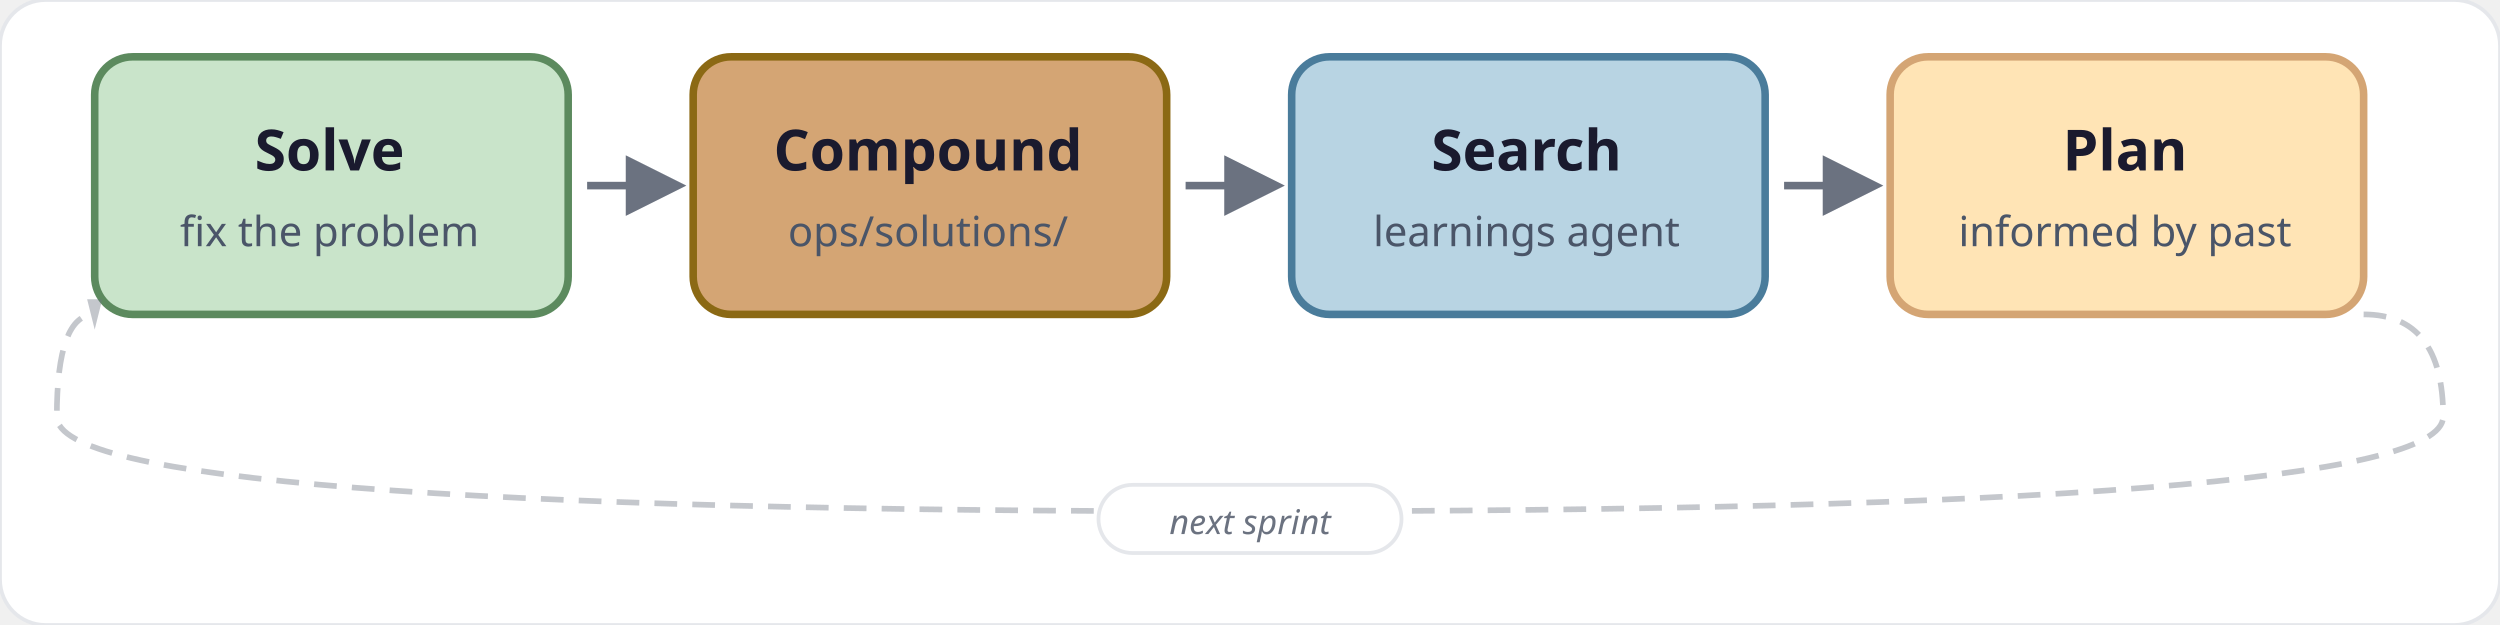
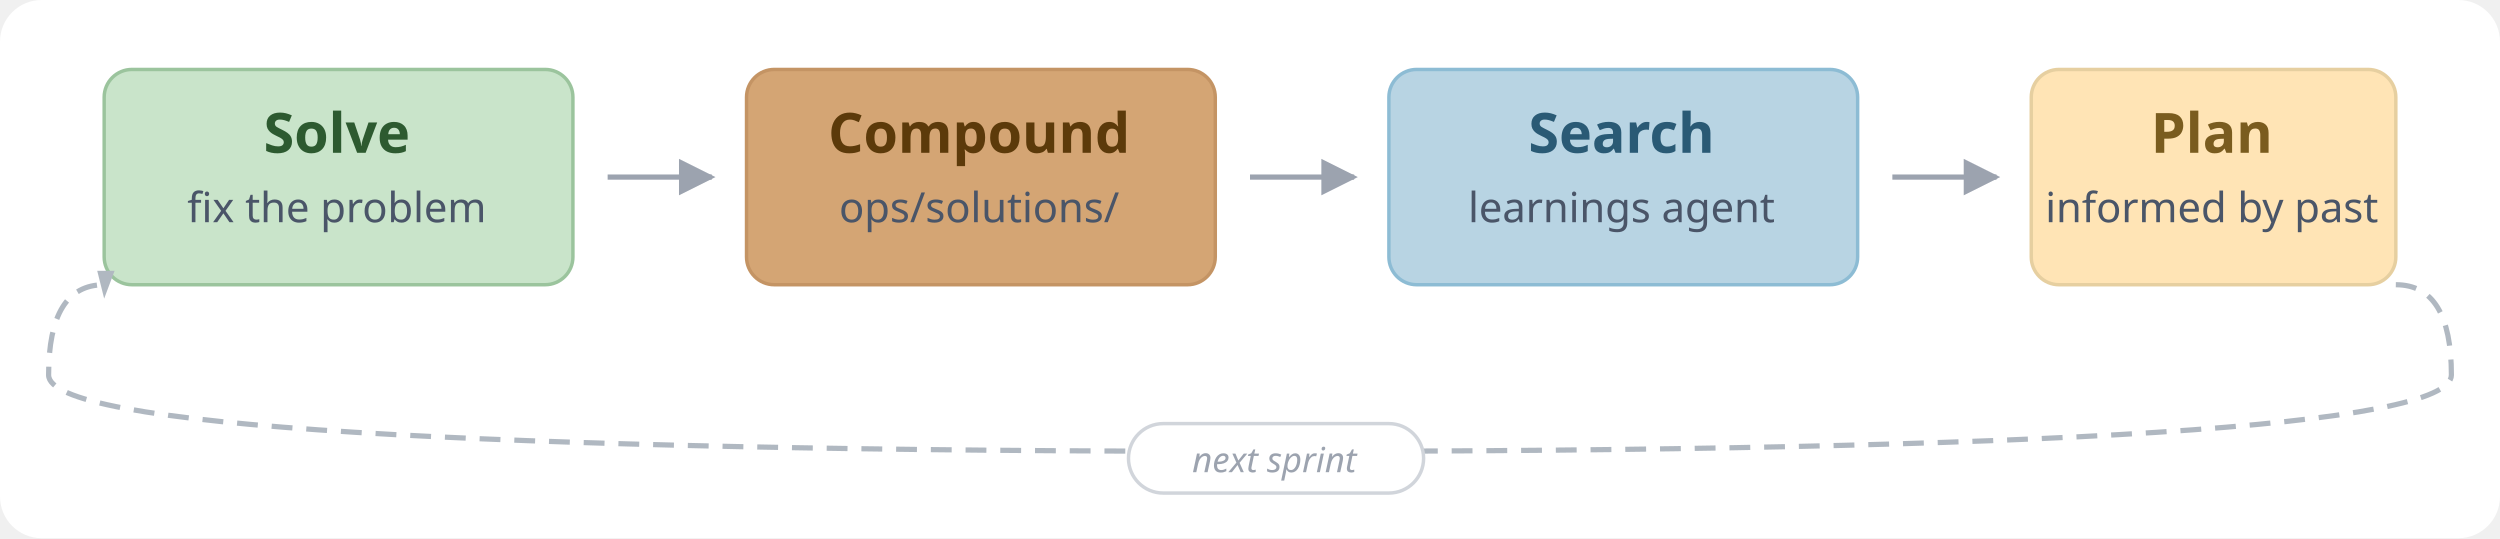
- <svg xmlns="http://www.w3.org/2000/svg" viewBox="0 0 660 165">
+ <svg xmlns="http://www.w3.org/2000/svg" viewBox="0 0 720 155">
  <defs>
-     <marker id="arr" viewBox="0 0 10 10" refX="8" refY="5" markerWidth="8" markerHeight="8" orient="auto">
-       <path d="M 0 0 L 10 5 L 0 10 z" fill="#6B7280" />
+     <marker id="arr" viewBox="0 0 10 10" refX="9" refY="5" markerWidth="7" markerHeight="7" orient="auto">
+       <path d="M 0 0 L 10 5 L 0 10 z" fill="#9ca3af" />
    </marker>
  </defs>
-   <rect width="660" height="165" rx="12" fill="white" stroke="#e5e7eb" stroke-width="1" />
-   <g transform="translate(25, 15)">
-     <rect width="125" height="68" rx="10" fill="#C9E4CA" stroke="#5C8A5E" stroke-width="2" />
-     <text x="62" y="30" text-anchor="middle" font-family="'Segoe UI', system-ui, sans-serif" font-size="15" font-weight="700" fill="#1a1a2e">Solve</text>
-     <text x="62" y="50" text-anchor="middle" font-family="'Segoe UI', system-ui, sans-serif" font-size="11" fill="#4a5568">fix the problem</text>
-   </g>
-   <line x1="155" y1="49" x2="178" y2="49" stroke="#6B7280" stroke-width="2" marker-end="url(#arr)" />
-   <g transform="translate(183, 15)">
-     <rect width="125" height="68" rx="10" fill="#D4A574" stroke="#8B6914" stroke-width="2" />
-     <text x="62" y="30" text-anchor="middle" font-family="'Segoe UI', system-ui, sans-serif" font-size="15" font-weight="700" fill="#1a1a2e">Compound</text>
-     <text x="62" y="50" text-anchor="middle" font-family="'Segoe UI', system-ui, sans-serif" font-size="11" fill="#4a5568">ops/solutions/</text>
-   </g>
-   <line x1="313" y1="49" x2="336" y2="49" stroke="#6B7280" stroke-width="2" marker-end="url(#arr)" />
-   <g transform="translate(341, 15)">
-     <rect width="125" height="68" rx="10" fill="#B8D4E3" stroke="#4A7C9B" stroke-width="2" />
-     <text x="62" y="30" text-anchor="middle" font-family="'Segoe UI', system-ui, sans-serif" font-size="15" font-weight="700" fill="#1a1a2e">Search</text>
-     <text x="62" y="50" text-anchor="middle" font-family="'Segoe UI', system-ui, sans-serif" font-size="11" fill="#4a5568">learnings agent</text>
-   </g>
-   <line x1="471" y1="49" x2="494" y2="49" stroke="#6B7280" stroke-width="2" marker-end="url(#arr)" />
-   <g transform="translate(499, 15)">
-     <rect width="125" height="68" rx="10" fill="#FFE4B5" stroke="#D4A574" stroke-width="2" />
-     <text x="62" y="30" text-anchor="middle" font-family="'Segoe UI', system-ui, sans-serif" font-size="15" font-weight="700" fill="#1a1a2e">Plan</text>
-     <text x="62" y="50" text-anchor="middle" font-family="'Segoe UI', system-ui, sans-serif" font-size="11" fill="#4a5568">informed by past</text>
-   </g>
-   <path d="M 624,83 Q 645,83 645,110 Q 645,135 330,135 Q 15,135 15,110 Q 15,83 25,83" fill="none" stroke="#6B7280" stroke-width="1.5" stroke-dasharray="6,4" opacity="0.4" />
-   <polygon points="23,79 25,87 27,79" fill="#6B7280" opacity="0.4" />
-   <rect x="290" y="128" width="80" height="18" rx="9" fill="white" stroke="#e5e7eb" stroke-width="1" />
-   <text x="330" y="141" text-anchor="middle" font-family="'Segoe UI', system-ui, sans-serif" font-size="9" fill="#6B7280" font-style="italic">next sprint</text>
+   <rect width="720" height="155" rx="12" fill="white" />
+   <rect x="30" y="20" width="135" height="62" rx="8" fill="#C9E4CA" stroke="#9bc49d" stroke-width="1" />
+   <text x="97" y="44" text-anchor="middle" font-family="'Segoe UI', system-ui, sans-serif" font-size="16" font-weight="700" fill="#2d5a30">Solve</text>
+   <text x="97" y="64" text-anchor="middle" font-family="'Segoe UI', system-ui, sans-serif" font-size="12" fill="#4a5568">fix the problem</text>
+   <line x1="175" y1="51" x2="205" y2="51" stroke="#9ca3af" stroke-width="1.5" marker-end="url(#arr)" />
+   <rect x="215" y="20" width="135" height="62" rx="8" fill="#D4A574" stroke="#c49464" stroke-width="1" />
+   <text x="282" y="44" text-anchor="middle" font-family="'Segoe UI', system-ui, sans-serif" font-size="16" font-weight="700" fill="#5c3a0a">Compound</text>
+   <text x="282" y="64" text-anchor="middle" font-family="'Segoe UI', system-ui, sans-serif" font-size="12" fill="#4a5568">ops/solutions/</text>
+   <line x1="360" y1="51" x2="390" y2="51" stroke="#9ca3af" stroke-width="1.5" marker-end="url(#arr)" />
+   <rect x="400" y="20" width="135" height="62" rx="8" fill="#B8D4E3" stroke="#8dbcd4" stroke-width="1" />
+   <text x="467" y="44" text-anchor="middle" font-family="'Segoe UI', system-ui, sans-serif" font-size="16" font-weight="700" fill="#2a5a75">Search</text>
+   <text x="467" y="64" text-anchor="middle" font-family="'Segoe UI', system-ui, sans-serif" font-size="12" fill="#4a5568">learnings agent</text>
+   <line x1="545" y1="51" x2="575" y2="51" stroke="#9ca3af" stroke-width="1.5" marker-end="url(#arr)" />
+   <rect x="585" y="20" width="105" height="62" rx="8" fill="#FFE4B5" stroke="#e6cfa0" stroke-width="1" />
+   <text x="637" y="44" text-anchor="middle" font-family="'Segoe UI', system-ui, sans-serif" font-size="16" font-weight="700" fill="#7a5c1f">Plan</text>
+   <text x="637" y="64" text-anchor="middle" font-family="'Segoe UI', system-ui, sans-serif" font-size="12" fill="#4a5568">informed by past</text>
+   <path d="M 690,82 Q 706,82 706,108 Q 706,130 367,130 Q 14,130 14,108 Q 14,82 30,82" fill="none" stroke="#b0b8c1" stroke-width="1.5" stroke-dasharray="6,4" />
+   <polygon points="28,78 30,86 33,78" fill="#b0b8c1" />
+   <rect x="325" y="122" width="85" height="20" rx="10" fill="white" stroke="#d1d5db" stroke-width="1" />
+   <text x="367" y="136" text-anchor="middle" font-family="'Segoe UI', system-ui, sans-serif" font-size="10" fill="#9ca3af" font-style="italic">next sprint</text>
</svg>
